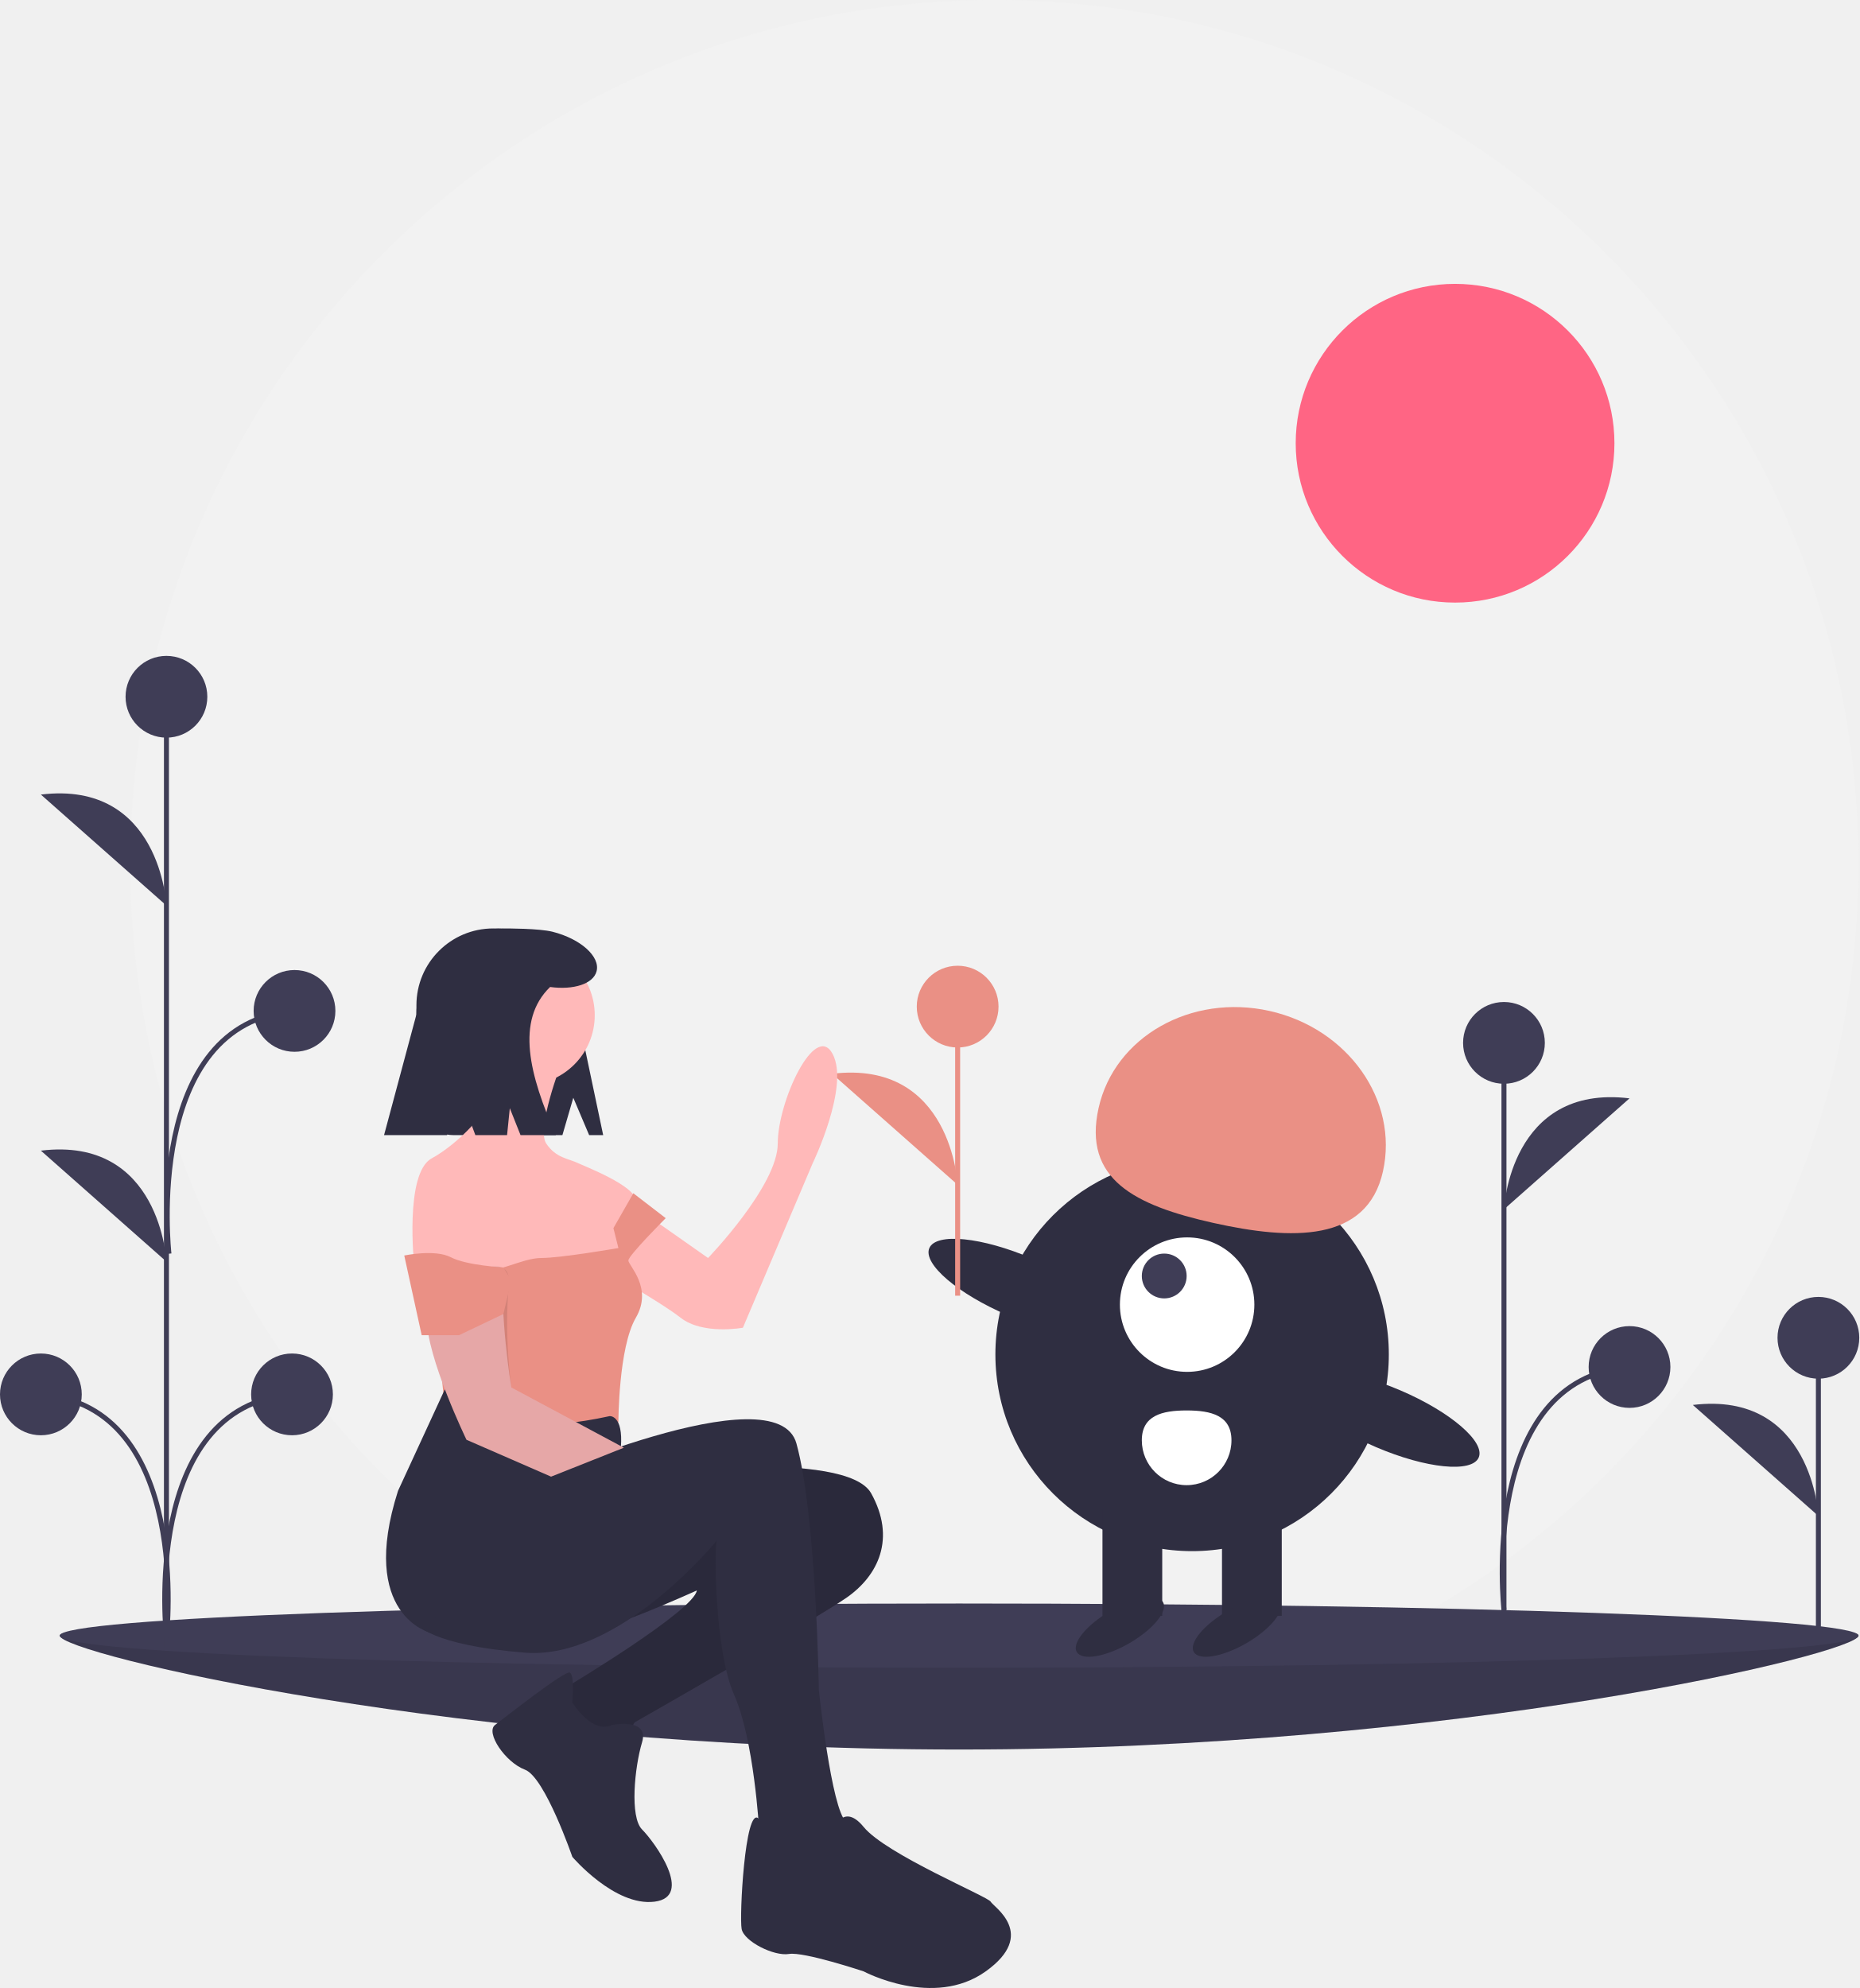
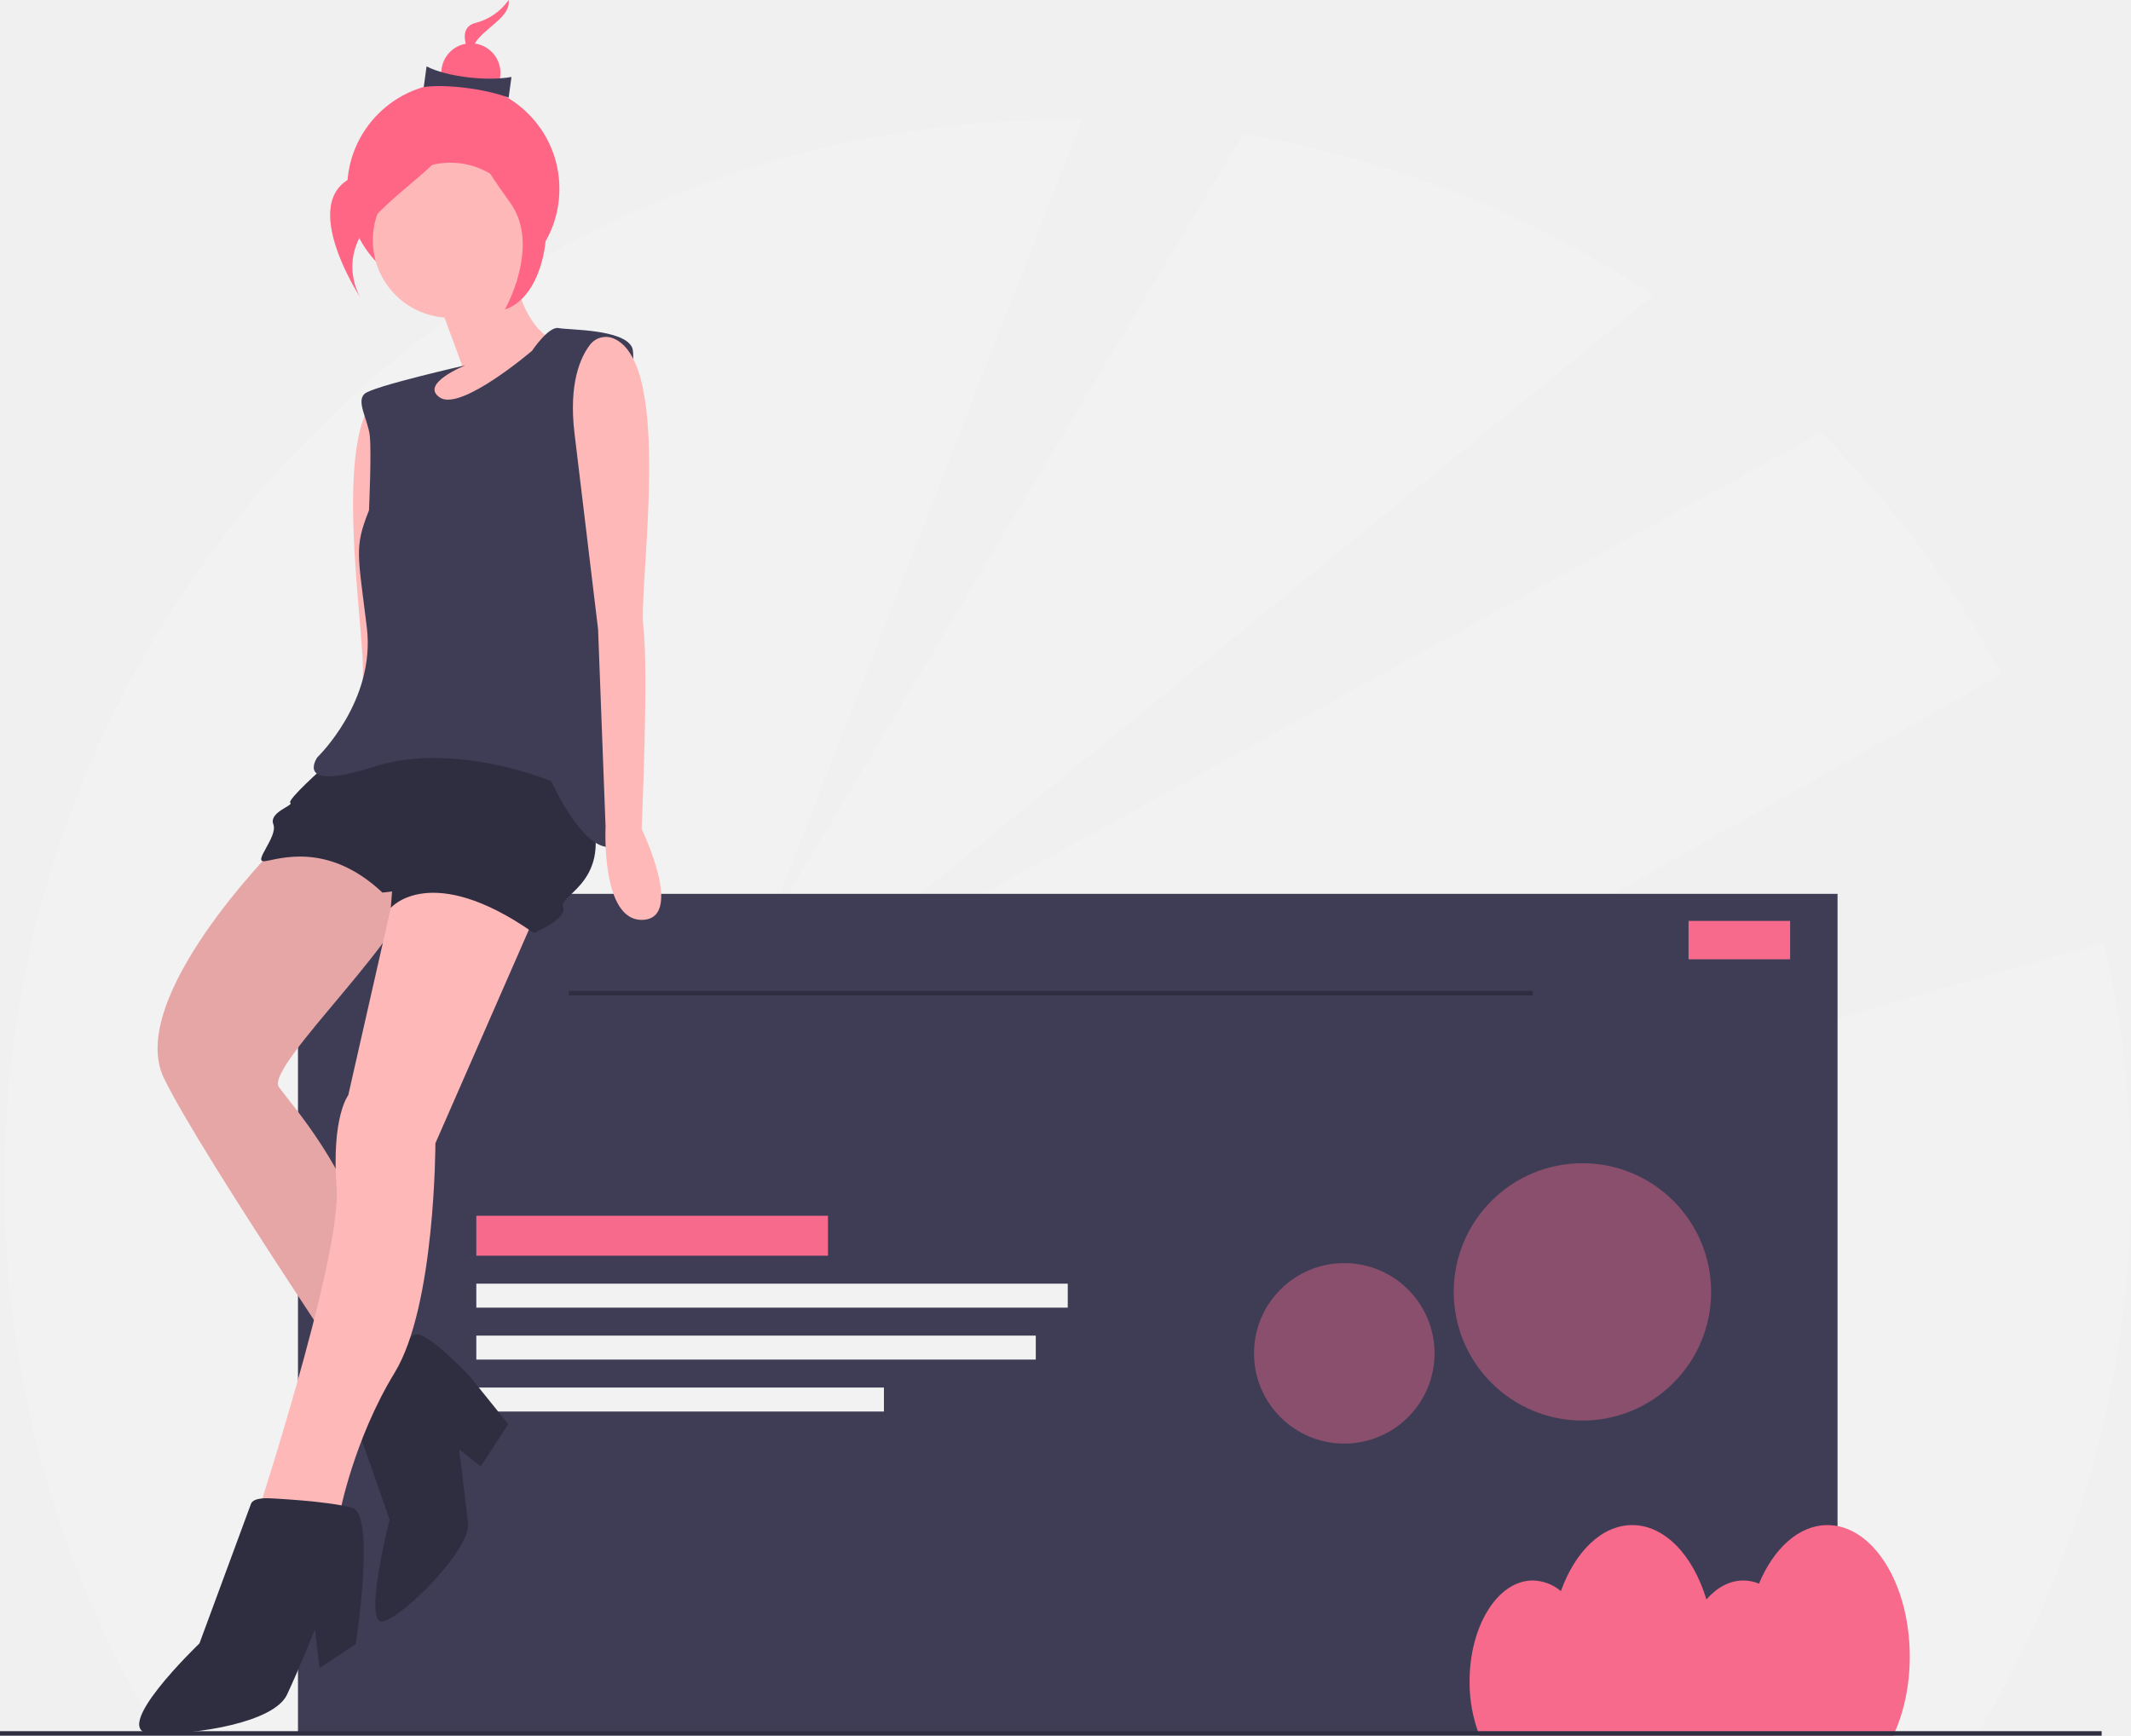
- <svg xmlns="http://www.w3.org/2000/svg" id="b553d18a-ef41-49ec-add9-245f590c86f0" data-name="Layer 1" width="746.669" height="798.377" viewBox="0 0 746.669 798.377">
-   <circle cx="399.345" cy="347" r="347" fill="#f2f2f2" />
-   <g id="f9f9bcf5-f65d-4586-b32b-ca2676d797c4" data-name="ground">
-     <path d="M973.025,707.678c0,7.124-161.706,45.734-361.18,45.734s-361.18-38.61-361.18-45.734S412.371,712.369,611.845,712.369,973.025,700.554,973.025,707.678Z" transform="translate(-226.6655 -50.81143)" fill="#3f3d56" />
-     <path d="M973.025,707.678c0,7.124-161.706,45.734-361.18,45.734s-361.18-38.61-361.18-45.734S412.371,712.369,611.845,712.369,973.025,700.554,973.025,707.678Z" transform="translate(-226.6655 -50.81143)" opacity="0.1" />
-     <ellipse cx="385.18" cy="656.867" rx="361.18" ry="12.899" fill="#3f3d56" />
-   </g>
-   <line x1="730.252" y1="653.349" x2="730.252" y2="537.255" fill="#3f3d56" stroke="#3f3d56" stroke-miterlimit="10" stroke-width="2" />
-   <circle cx="730.252" cy="537.255" r="16.417" fill="#3f3d56" />
-   <path d="M956.917,659.618s-2.345-50.443-50.424-44.58" transform="translate(-226.6655 -50.81143)" fill="#3f3d56" />
-   <line x1="66.842" y1="662.004" x2="66.842" y2="280" fill="#3f3d56" stroke="#3f3d56" stroke-miterlimit="10" stroke-width="2" />
-   <circle cx="66.842" cy="279.817" r="16.417" fill="#3f3d56" />
-   <circle cx="16.417" cy="559.982" r="16.417" fill="#3f3d56" />
-   <path d="M293.507,414.488s-2.345-50.443-50.424-44.58" transform="translate(-226.6655 -50.81143)" fill="#3f3d56" />
-   <path d="M293.507,557.488s-2.345-50.443-50.424-44.58" transform="translate(-226.6655 -50.81143)" fill="#3f3d56" />
-   <path d="M293.507,708.302s10.554-92.818-50.424-97.509" transform="translate(-226.6655 -50.81143)" fill="none" stroke="#3f3d56" stroke-miterlimit="10" stroke-width="2" />
-   <circle cx="117.273" cy="559.982" r="16.417" fill="#3f3d56" />
-   <path d="M293.514,708.302s-10.554-92.818,50.424-97.509" transform="translate(-226.6655 -50.81143)" fill="none" stroke="#3f3d56" stroke-miterlimit="10" stroke-width="2" />
-   <circle cx="118.273" cy="405.982" r="16.417" fill="#3f3d56" />
-   <path d="M294.514,554.302s-10.554-92.818,50.424-97.509" transform="translate(-226.6655 -50.81143)" fill="none" stroke="#3f3d56" stroke-miterlimit="10" stroke-width="2" />
-   <line x1="603.978" y1="651.004" x2="603.978" y2="418.817" fill="#3f3d56" stroke="#3f3d56" stroke-miterlimit="10" stroke-width="2" />
-   <circle cx="603.978" cy="418.817" r="16.417" fill="#3f3d56" />
-   <path d="M830.644,536.488s2.345-50.443,50.424-44.58" transform="translate(-226.6655 -50.81143)" fill="#3f3d56" />
-   <path d="M830.644,697.302s-10.554-92.818,50.424-97.509" transform="translate(-226.6655 -50.81143)" fill="none" stroke="#3f3d56" stroke-miterlimit="10" stroke-width="2" />
-   <circle cx="654.403" cy="548.982" r="16.417" fill="#3f3d56" />
-   <circle cx="584.345" cy="178" r="64" fill="#ff6584" />
-   <circle cx="478.742" cy="543.936" r="79" fill="#2f2e41" />
-   <rect x="717.407" y="656.748" width="24" height="43" transform="translate(1232.149 1305.684) rotate(-180)" fill="#2f2e41" />
-   <rect x="669.407" y="656.748" width="24" height="43" transform="translate(1136.149 1305.684) rotate(-180)" fill="#2f2e41" />
-   <ellipse cx="676.407" cy="704.248" rx="20" ry="7.5" transform="translate(-488.168 381.7436) rotate(-30)" fill="#2f2e41" />
-   <ellipse cx="723.407" cy="704.248" rx="20" ry="7.5" transform="translate(-481.8712 405.2436) rotate(-30)" fill="#2f2e41" />
-   <circle cx="476.742" cy="523.936" r="27" fill="#fff" />
-   <circle cx="467.546" cy="512.436" r="9" fill="#3f3d56" />
-   <path d="M782.04,521.28c6.379-28.568-14.012-57.434-45.544-64.475s-62.265,10.41-68.644,38.978,14.519,39.104,46.051,46.145S775.661,549.848,782.04,521.28Z" transform="translate(-226.6655 -50.81143)" fill="#ea9085" />
-   <ellipse cx="636.192" cy="567.591" rx="12.4" ry="39.5" transform="translate(-362.6075 878.3174) rotate(-66.82884)" fill="#2f2e41" />
-   <ellipse cx="784.192" cy="620.591" rx="12.4" ry="39.5" transform="translate(-321.5671 1046.524) rotate(-66.82884)" fill="#2f2e41" />
-   <path d="M721.212,629.248a18,18,0,0,1-36,0c0-9.941,8.059-12,18-12S721.212,619.307,721.212,629.248Z" transform="translate(-226.6655 -50.81143)" fill="#fff" />
-   <line x1="384.583" y1="520.349" x2="384.583" y2="404.255" fill="none" stroke="#ea9085" stroke-miterlimit="10" stroke-width="2" />
-   <circle cx="384.583" cy="404.255" r="16.417" fill="#ea9085" />
-   <path d="M611.248,526.618s-2.345-50.443-50.424-44.58" transform="translate(-226.6655 -50.81143)" fill="#ea9085" />
-   <path d="M456.898,491.673l6.364,15h5.636l-8-38c0-24.391-11.772-45-36.163-45h-0a30.837,30.837,0,0,0-30.836,30.837V491.777a14.896,14.896,0,0,0,14.896,14.896h43.729Z" transform="translate(-226.6655 -50.81143)" fill="#2f2e41" />
-   <path d="M483.511,642.522s83-10,93,8,3,33-10,42-85,50-85,50l-6,10-13-2-13-12,6-11s50-30,51-38c0,0-46,21-51,17s-61-23-52-34,32-27,32-27Z" transform="translate(-226.6655 -50.81143)" fill="#2f2e41" />
-   <path d="M483.511,642.522s83-10,93,8,3,33-10,42-85,50-85,50l-6,10-13-2-13-12,6-11s50-30,51-38c0,0-46,21-51,17s-61-23-52-34,32-27,32-27Z" transform="translate(-226.6655 -50.81143)" opacity="0.1" />
-   <path d="M472.511,743.522s15-3,12,7-5,30,0,35,21,27,5,29-33-18-33-18-11-32-19-35-16-15-12-18,28-22,30-21,1,12,1,12S464.511,747.522,472.511,743.522Z" transform="translate(-226.6655 -50.81143)" fill="#2f2e41" />
-   <path d="M474.011,530.022l37,26s28-29,28-46,15-49,22-36-8,44-8,44l-28,66s-16,3-25-4-34-21-34-21Z" transform="translate(-226.6655 -50.81143)" fill="#ffb9b9" />
-   <circle cx="210.845" cy="407.71" r="28" fill="#ffb9b9" />
-   <path d="M452.011,478.022s-10,26-6,32,9,6,13,8c2,1,23,9,23,15a23.864,23.864,0,0,1-3,11l-3,17-25,16-33-4-25-14s-4-37,7-43,24-20,23-25-2-17-2-17Z" transform="translate(-226.6655 -50.81143)" fill="#ffb9b9" />
-   <path d="M494.011,540.022s-15,15-15,17,10,11,3,23-7,42-7,42l-24,5-45-4-7-69s18,3,22,6,15-4,23-4,31-4,31-4l-2-8,8-14Z" transform="translate(-226.6655 -50.81143)" fill="#ea9085" />
-   <path d="M497.511,646.522" transform="translate(-226.6655 -50.81143)" fill="none" stroke="#ffb9b9" stroke-miterlimit="10" />
-   <path d="M437.511,646.522s101-45,109-16,9,99,9,99,5,48,11,53,0,20,0,20l-15,5-14-6-6-16s-2-36-10-54-8-60-7-62c0,0-39,48-77,45s-43.5-11.5-43.5-11.5S412.511,646.522,437.511,646.522Z" transform="translate(-226.6655 -50.81143)" fill="#2f2e41" />
-   <path d="M560.511,787.522s4-14,13-3,50,28,51,30,19,13-2,28-49,0-49,0-24-8-30-7-18-5-19-10,1.362-48.956,6.681-44.478,11.319,16.478,11.319,16.478S562.511,802.522,560.511,787.522Z" transform="translate(-226.6655 -50.81143)" fill="#2f2e41" />
-   <path d="M471.511,619.522s5.5-.5,4.5,12.5c0,0-34.5,10.5-40.5,19.5s-32,36-36,55c0,0-29-7-13-57l18.812-40.786S416.511,631.522,471.511,619.522Z" transform="translate(-226.6655 -50.81143)" fill="#2f2e41" />
-   <path d="M447.973,643.826,414.011,629.022s-16-33-16-49a246.603,246.603,0,0,0-2.125-27.522A35.528,35.528,0,0,1,407.452,521.356c3.531-3.088,7.496-5.334,11.559-5.334,0,0,12,22,10,42s3,50,3,50l45.186,24.184" transform="translate(-226.6655 -50.81143)" fill="#ffb9b9" />
-   <path d="M447.973,643.826,414.011,629.022s-16-33-16-49c0-8.334,35-33,33-13s1,41,1,41l45.186,24.184" transform="translate(-226.6655 -50.81143)" opacity="0.1" />
-   <path d="M432.011,565.022l-3.188,13.5-17.812,8.5h-15l-7-32s12.359-2.614,18.68.693,21.163,4.098,21.163,4.098Z" transform="translate(-226.6655 -50.81143)" fill="#ea9085" />
-   <path d="M448.601,425.01c-5.425-1.375-18.289-1.337-20.171-1.337a34.531,34.531,0,0,0-34.531,34.531l-13,48.469h25.304l4.696-18,6.667,18h12.738l1.095-10.817,4.311,10.817h14.189c-10.626-24.044-16.279-45.961-2.318-59.488,9.427,1.284,17.379-1.241,18.674-6.352C467.747,434.944,459.843,427.86,448.601,425.01Z" transform="translate(-226.6655 -50.81143)" fill="#2f2e41" />
+ <svg xmlns="http://www.w3.org/2000/svg" id="bea0b812-ed10-4893-9e33-c0920ce95501" data-name="Layer 1" width="944" height="769.034" viewBox="0 0 944 769.034">
+   <path d="M1059.953,483.215,544,629.517,1014.74,364.273A472.653,472.653,0,0,0,934.724,257.154L478,508.517,860.358,196.3a468.247,468.247,0,0,0-181.569-71.379L467,478.517,607.271,118.575c-2.089-.027-4.176-.058-6.271-.058-260.126,0-471,210.874-471,471a468.802,468.802,0,0,0,68.05,244H1003.95a472.491,472.491,0,0,0,56.003-350.302Z" transform="translate(-128 -65.48322)" fill="#f2f2f2" />
+   <rect x="132" y="396.034" width="682" height="372" fill="#3f3d56" />
+   <rect x="252" y="439.034" width="427" height="2" fill="#2f2e41" />
+   <rect x="211" y="538.662" width="155.784" height="17.703" fill="#f76a8c" />
+   <rect x="211" y="568.757" width="262" height="10.622" fill="#f2f2f2" />
+   <rect x="211" y="591.77" width="247.838" height="10.622" fill="#f2f2f2" />
+   <rect x="211" y="614.784" width="180.568" height="10.622" fill="#f2f2f2" />
+   <path d="M974,799.446c0-32.167-16.322-58.243-36.457-58.243-12.655,0-23.8,10.305-30.337,25.946a18.287,18.287,0,0,0-6.967-1.398c-6.094,0-11.729,3.123-16.324,8.408-5.892-19.501-18.387-32.955-32.85-32.955-13.522,0-25.316,11.771-31.61,29.24a19.915,19.915,0,0,0-12.477-4.692c-15.452,0-27.978,20.012-27.978,44.698a65.145,65.145,0,0,0,4.408,24.068H966.648C971.261,824.761,974,812.616,974,799.446Z" transform="translate(-128 -65.48322)" fill="#f76a8c" />
+   <circle cx="200.804" cy="83.678" r="47.01" fill="#ff6584" />
+   <path d="M299.063,238.279a8.868,8.868,0,0,1,10.47,2.671c4.175,5.212,9.873,16.65,7.686,39.085l-8.471,86.893L307.399,454.516S294.657,494.898,276,494.517s15.452-38.679,15.452-38.679-4.73-69.486-2.786-89.429C290.478,347.817,272.538,249.816,299.063,238.279Z" transform="translate(-128 -65.48322)" fill="#ffb8b8" />
+   <path d="M322.066,198.524l10.695,28.986-15.289,4.723-2.147,42.063,37.907-20.418,19.092-21.037,2.382-16.144s-14.723-2.553-20.076-35.065Z" transform="translate(-128 -65.48322)" fill="#ffb8b8" />
+   <path d="M250.294,440.691s-66.882,67.151-49.647,102.558,101.341,159.352,101.341,159.352l22.5-28.655s-22.116-16.079-32.416-53.762-33.613-63.709-40.494-72.972,64.606-74.085,58.291-90.624S250.294,440.691,250.294,440.691Z" transform="translate(-128 -65.48322)" fill="#ffb8b8" />
+   <path d="M250.294,440.691s-66.882,67.151-49.647,102.558,101.341,159.352,101.341,159.352l22.5-28.655s-22.116-16.079-32.416-53.762-33.613-63.709-40.494-72.972,64.606-74.085,58.291-90.624S250.294,440.691,250.294,440.691Z" transform="translate(-128 -65.48322)" opacity="0.1" />
+   <path d="M292.318,682.141s-6.987,13.815-4.882,19.328,13.142,37.341,13.142,37.341-11.752,46.102-3.226,45.076,39.381-32.128,38.013-43.496l-3.932-32.683,9.552,7.5,12.158-18.762L336.198,675.42s-18.195-19.434-23.879-18.75S292.318,682.141,292.318,682.141Z" transform="translate(-128 -65.48322)" fill="#2f2e41" />
+   <path d="M305.606,457.101,301.119,467.732l-18.845,82.995s-7.5,9.552-5.16,40.984-37.809,153.029-37.809,153.029l-1.356,24.67,24.157-2.906,16.474-30.813s6.186-32.458,24.252-62.022S320.875,572.03,320.875,572.03l48.622-111.084-38.26-18.462Z" transform="translate(-128 -65.48322)" fill="#ffb8b8" />
+   <path d="M247.542,729.333s-7.276-.566-8.355,2.447-22.831,61.851-22.831,61.851-41.368,39.575-21.133,40.023,54.168-5.076,59.906-17.299,12.382-28.879,12.382-28.879l2.052,17.052,16.026-10.578s8.963-57.299-1.497-60.365S247.542,729.333,247.542,729.333Z" transform="translate(-128 -65.48322)" fill="#2f2e41" />
+   <path d="M271.939,404.931s-16.934,15.011-15.342,16.261-9.605,4.039-7.5,9.552-9.487,16.999-3.803,16.315,27.736-9.103,52.128,13.91l4.263-.513-.566,7.276s17.671-20.866,63.325,11.121c0,0,15.118-6.144,13.013-11.657s24.552-11.603,10.16-47.352S328.661,385.132,328.661,385.132Z" transform="translate(-128 -65.48322)" fill="#2f2e41" />
+   <path d="M363.681,220.906s7.329-10.973,11.763-10.065,28.677.36,32.544,8.544-14.551,93.083-11.591,105.701,18.678,107.311,5.152,114.705-29.339-28.184-29.339-28.184-42.523-17.949-78.614-6.399-25.012-4.198-25.012-4.198,25.855-24.734,21.923-57.417-5.695-35.354.95-52.01c0,0,1.186-26.091.331-33.196s-6.144-15.118-2.223-18.473,44.617-12.576,44.617-12.576-20.631,8.248-11.25,14.328S363.681,220.906,363.681,220.906Z" transform="translate(-128 -65.48322)" fill="#3f3d56" />
+   <circle cx="199.514" cy="106.437" r="34.35" fill="#ffb8b8" />
+   <path d="M399.716,215.408a8.868,8.868,0,0,0-10.407,2.906c-4.057,5.305-9.495,16.868-6.802,39.249L392.936,344.243l3.324,87.535s-2.147,42.063,16.497,41.262-.524-40.3-.524-40.3,3.161-69.575.768-89.469C410.769,324.725,426.494,226.344,399.716,215.408Z" transform="translate(-128 -65.48322)" fill="#ffb8b8" />
+   <path d="M353.342,65.483a25.697,25.697,0,0,1-14.827,10.193c-10.368,2.776-.085,18.357-.085,18.357s-3.739-5.666,1.654-11.666S354.158,72.265,353.342,65.483Z" transform="translate(-128 -65.48322)" fill="#ff6584" />
+   <circle cx="208.593" cy="32.287" r="13.101" fill="#ff6584" />
+   <path d="M353.32,108.751c-10.68-4.04-28.464-6.088-37.613-4.688l1.255-9.162c8.796,4.546,26.498,6.682,37.613,4.688Z" transform="translate(-128 -65.48322)" fill="#3f3d56" />
+   <path d="M332.653,112.031S319.268,134.295,288.143,142.63s-.254,55.107-.254,55.107-11.226-17.008,4.966-35.02S335.103,132.39,332.653,112.031Z" transform="translate(-128 -65.48322)" fill="#ff6584" />
+   <path d="M333.716,110.678s12.859,30.581,26.976,33.472,13.046,51.212-9.03,58.458c0,0,16.098-28.328,2.338-47.326S331.547,121.266,333.716,110.678Z" transform="translate(-128 -65.48322)" fill="#ff6584" />
+   <rect y="767.034" width="931" height="2" fill="#2f2e41" />
+   <rect x="748" y="408.034" width="45" height="17" fill="#f76a8c" />
+   <circle cx="700.995" cy="572.399" r="57.005" fill="#f76a8c" opacity="0.4" />
+   <circle cx="595.493" cy="599.626" r="39.989" fill="#f76a8c" opacity="0.4" />
</svg>
